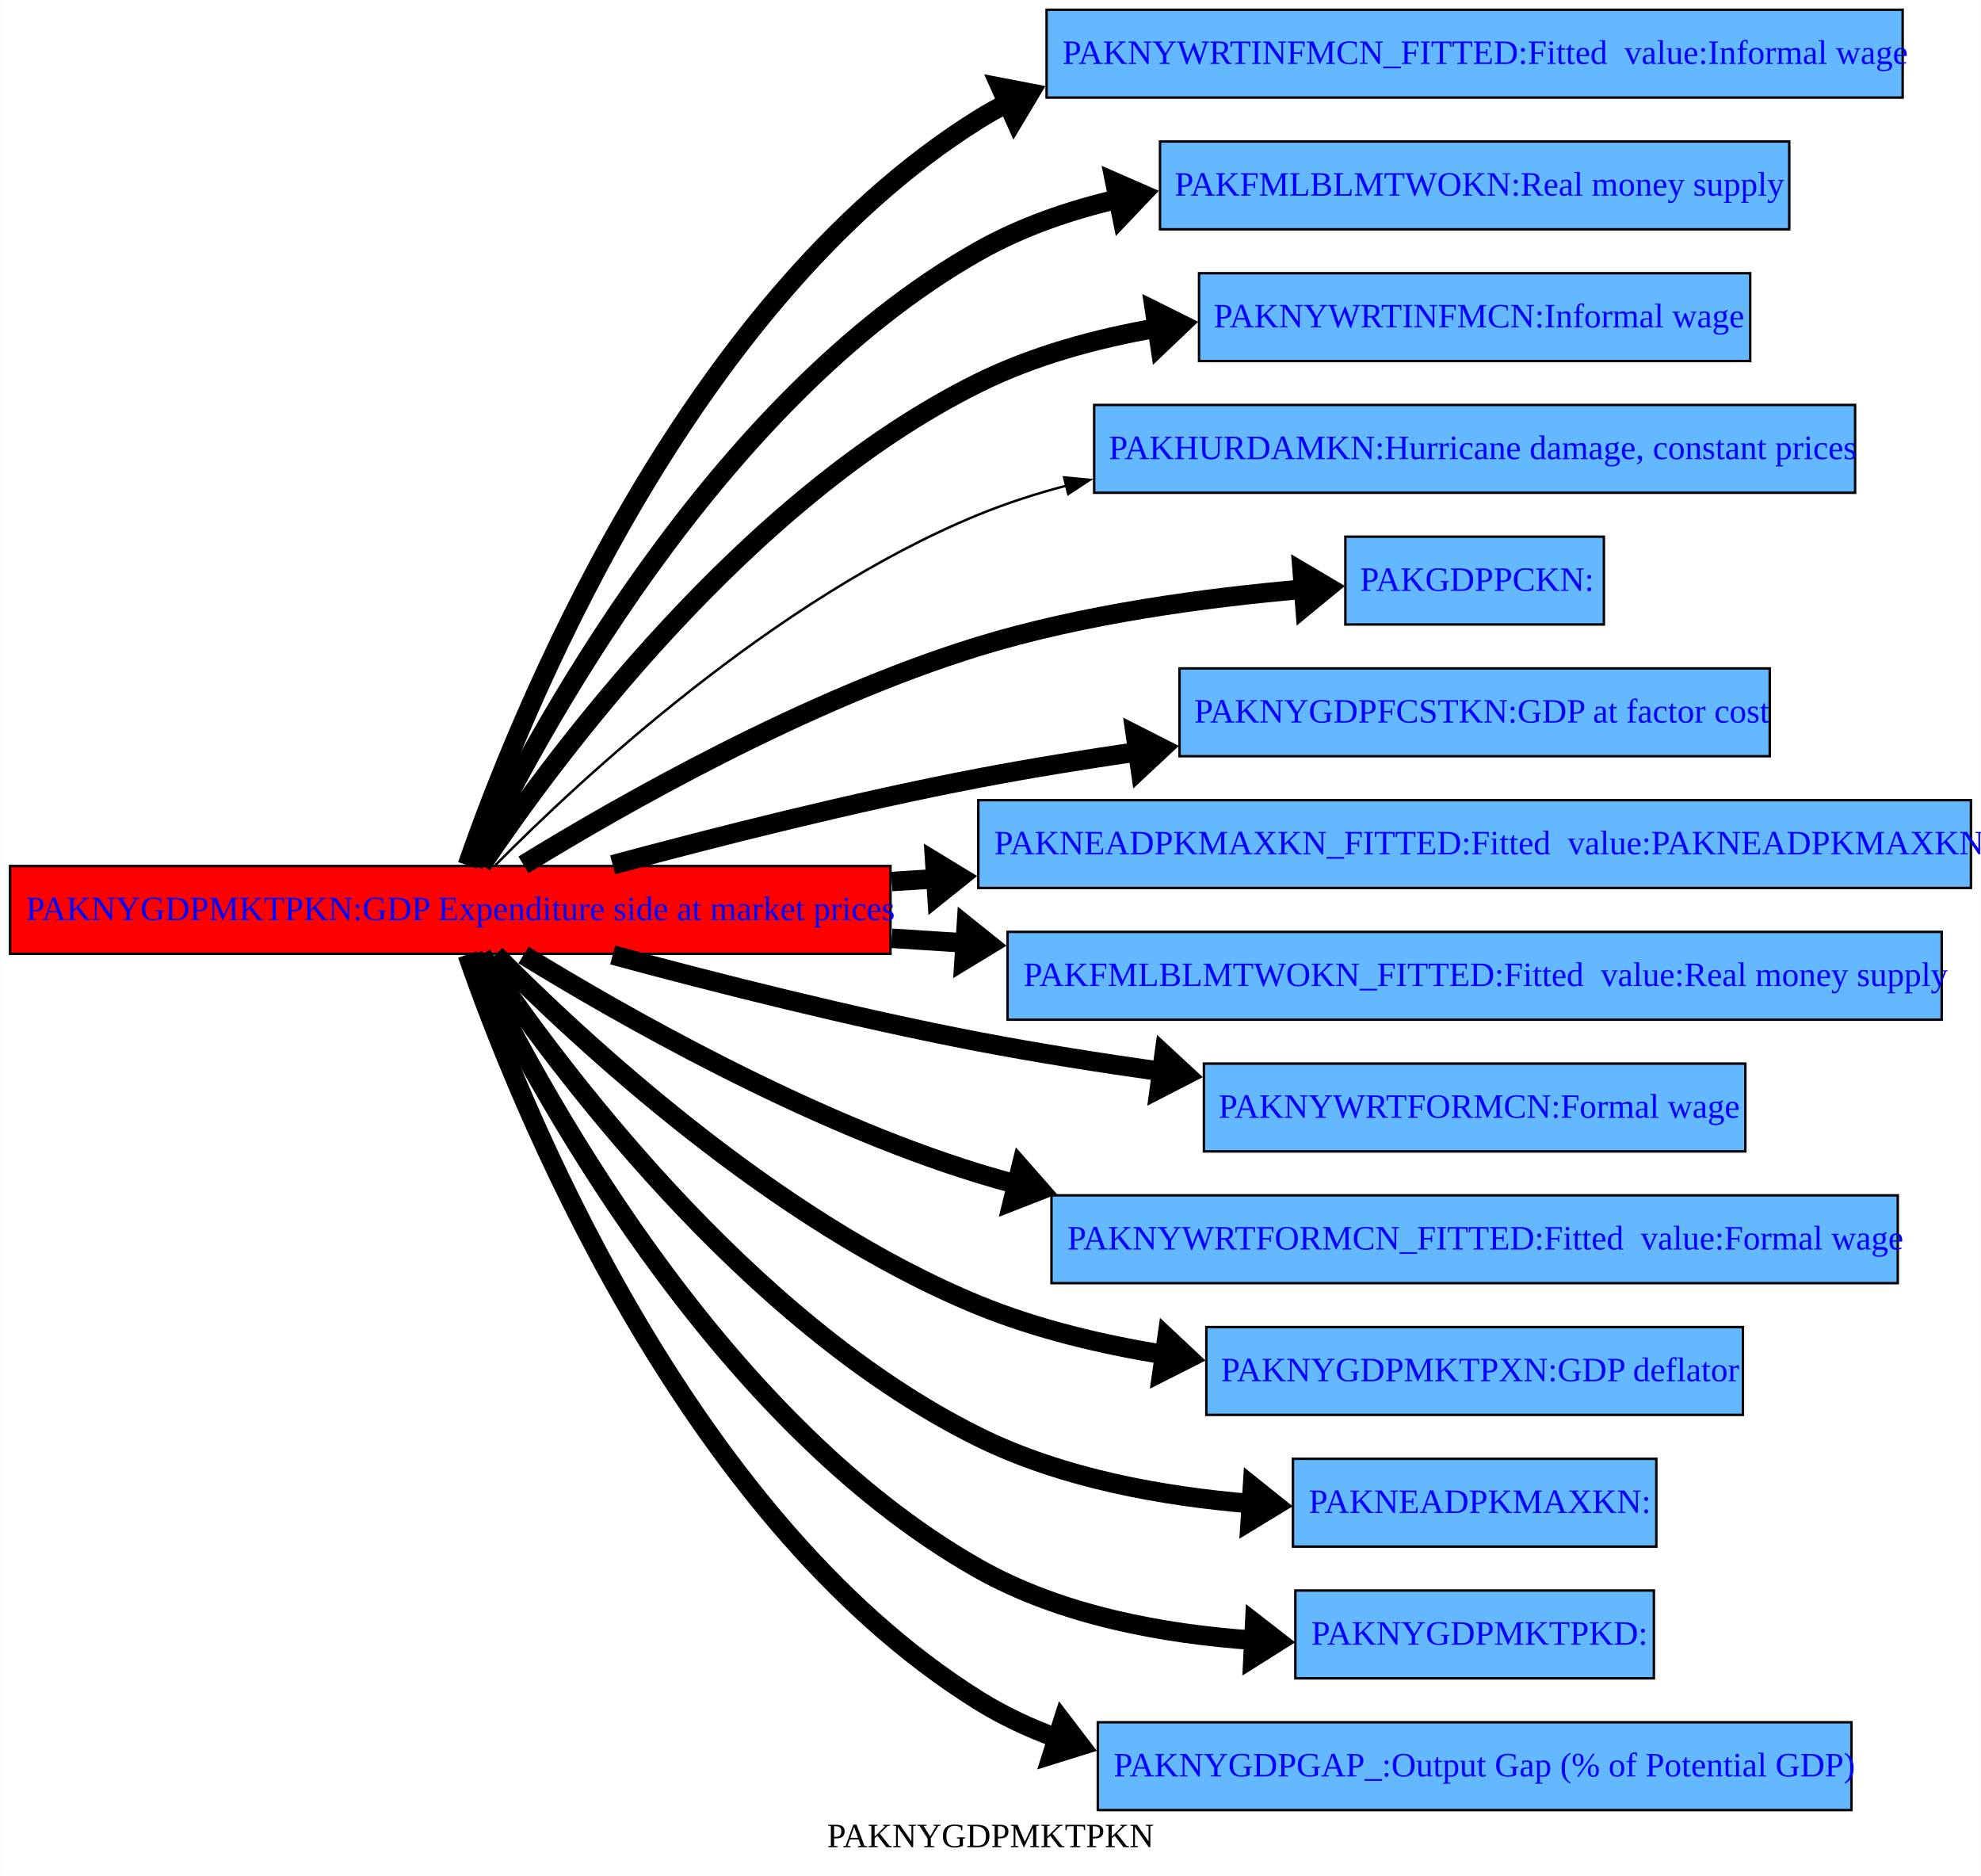
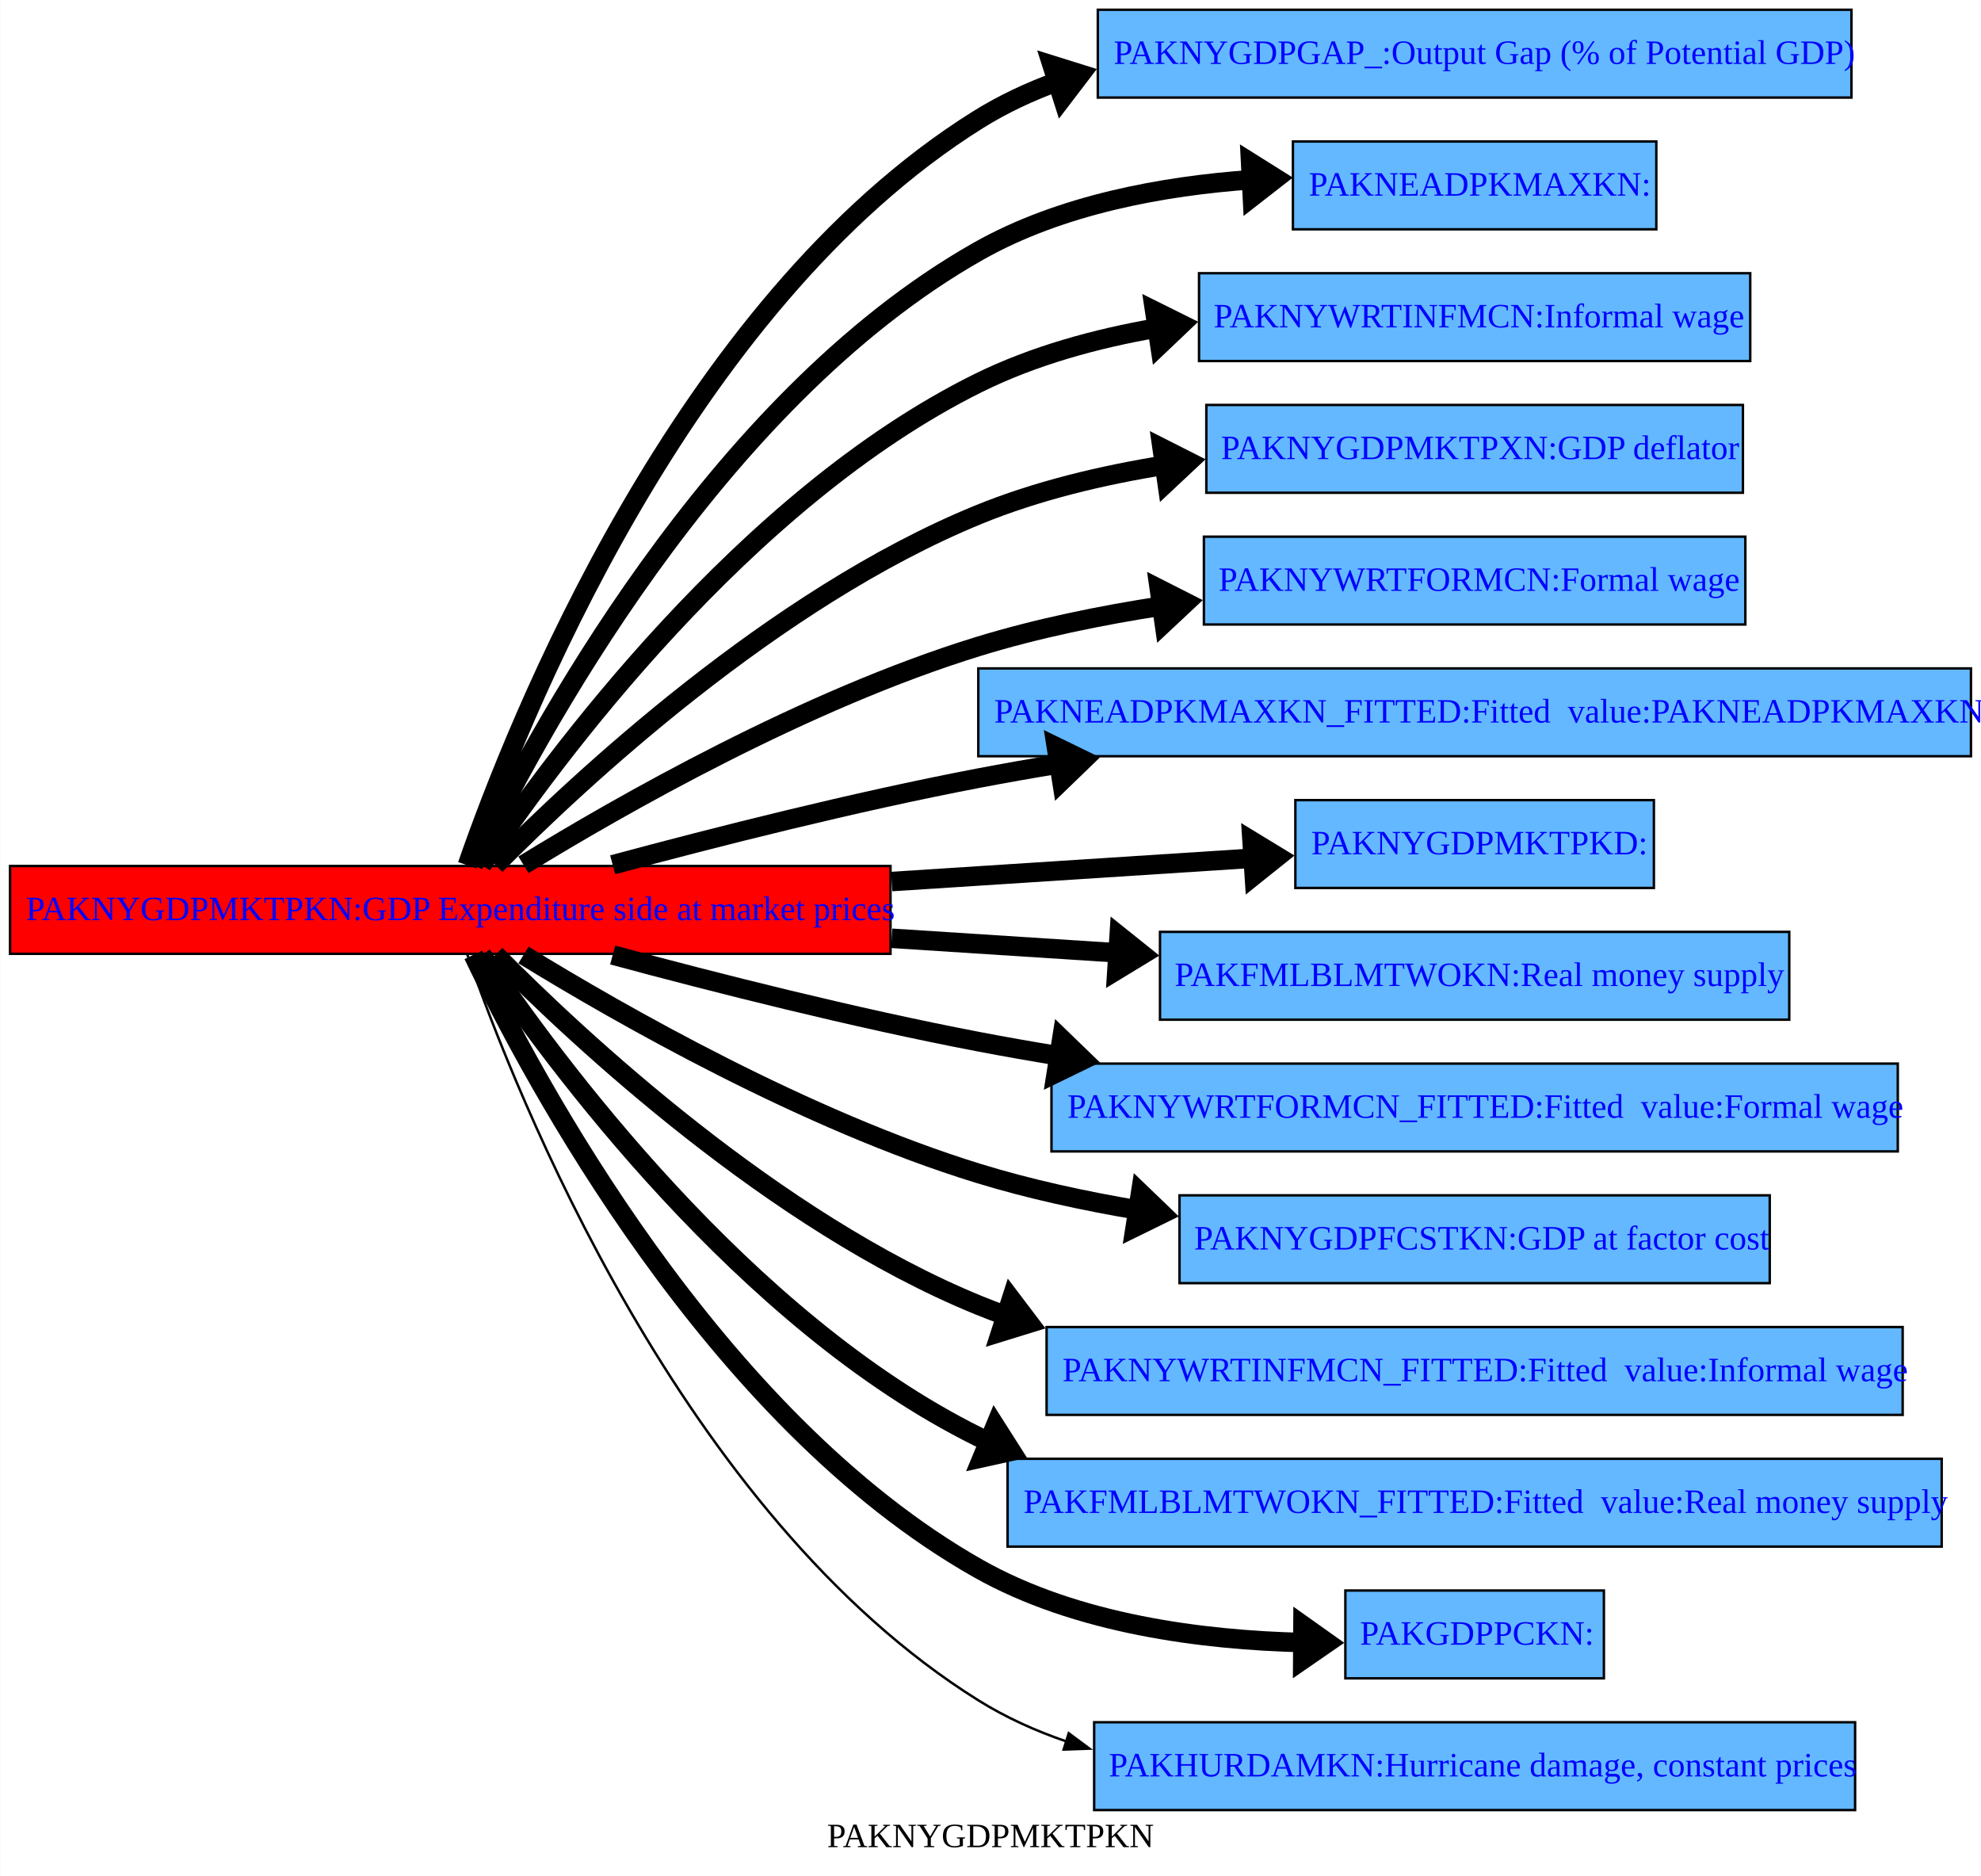
<svg xmlns="http://www.w3.org/2000/svg" xmlns:xlink="http://www.w3.org/1999/xlink" width="432pt" height="409pt" viewBox="0.00 0.00 432.00 409.12">
  <g id="graph0" class="graph" transform="scale(0.53202 0.53202) rotate(0) translate(4 765)">
    <polygon fill="white" stroke="none" points="-4,4 -4,-765 808,-765 808,4 -4,4" />
    <text text-anchor="middle" x="402" y="-7.8" font-family="Times New Roman,serif" font-size="14.00">PAKNYGDPMKTPKN</text>
    <g id="node1" class="node">
      <g id="a_node1">
-         <a xlink:title="Fitted  value:Informal wage FRML &lt;FIT&gt; PAKNYWRTINFMCN_FITTED = PAKNYWRTINFMCN(-1)*EXP( (-0.122614247140616-0.3*(LOG(PAKNYWRTINFMCN(-1))-LOG(PAKNYGDPFCSTXN(-1))-LOG(PAKNYGDPPOTLKN(-1)/PAKLMEMPSTRLCN(-1)))+0.2*((LOG(PAKNYWRTINFMCN(-1)))-(LOG(PAKNYWRTINFMCN(-2))))+(1-0.2)*(0.5*((LOG(PAKNYGDPFCSTXN(-1)))-(LOG(PAKNYGDPFCSTXN(-2))))+0.5*(PAKINFLEXPT/100)+((LOG(PAKNYGDPMKTPKN/PAKLMEMPSTRLCN))-(LOG(PAKNYGDPMKTPKN(-1)/PAKLMEMPSTRLCN(-1)))))-0.2*(PAKLMUNRTOTLCN-PAKLMUNRSTRLCN)/100+0.15347529018182*DURING_2000-0.183372342445734*DURING_2001) ) $">
-           <polygon fill="#63b8ff" stroke="black" points="776,-761 425,-761 425,-725 776,-725 776,-761" />
-           <text text-anchor="start" x="431.5" y="-738.8" font-family="Times New Roman,serif" font-size="14.00" fill="blue">PAKNYWRTINFMCN_FITTED:Fitted  value:Informal wage</text>
+         <a xlink:title="Output Gap (% of Potential GDP) FRML  &lt;&gt; PAKNYGDPGAP_ = ((PAKNYGDPMKTPKN/PAKNYGDPPOTLKN-1)*100) $">
+           <polygon fill="#63b8ff" stroke="black" points="755,-761 446,-761 446,-725 755,-725 755,-761" />
+           <text text-anchor="start" x="452.5" y="-738.8" font-family="Times New Roman,serif" font-size="14.00" fill="blue">PAKNYGDPGAP_:Output Gap (% of Potential GDP)</text>
        </a>
      </g>
    </g>
    <g id="node2" class="node">
      <g id="a_node2">
-         <a xlink:title="Real money supply FRML &lt;Z,EXO&gt; PAKFMLBLMTWOKN = (PAKFMLBLMTWOKN(-1)*EXP(-PAKFMLBLMTWOKN_A+ (-0.2*(LOG(PAKFMLBLMTWOKN(-1))-LOG(PAKNYGDPMKTPKN(-1))+0.1*PAKFMLBLPOLYXN(-1)/100-LOG(PAKVELOCITY(-1)))-0.32628131688075+0.7*((LOG(PAKNYGDPMKTPKN))-(LOG(PAKNYGDPMKTPKN(-1))))-1*((PAKFMLBLPOLYXN/100)-(PAKFMLBLPOLYXN(-1)/100))-((LOG(PAKVELOCITY))-(LOG(PAKVELOCITY(-1))))) )) * (1-PAKFMLBLMTWOKN_D)+ PAKFMLBLMTWOKN_X*PAKFMLBLMTWOKN_D  $">
-           <polygon fill="#63b8ff" stroke="black" points="729.5,-707 471.5,-707 471.5,-671 729.5,-671 729.5,-707" />
-           <text text-anchor="start" x="477.5" y="-684.8" font-family="Times New Roman,serif" font-size="14.00" fill="blue">PAKFMLBLMTWOKN:Real money supply</text>
+         <a xlink:title="PAKNEADPKMAXKN FRML &lt;Z,EXO&gt; PAKNEADPKMAXKN = (0*DUMH+((1+0.01)/(0.01+PAKDEPR))*(PAKAVDAMAGE/100)*PAKNYGDPMKTPKN + PAKNEADPKMAXKN_A)* (1-PAKNEADPKMAXKN_D)+ PAKNEADPKMAXKN_X*PAKNEADPKMAXKN_D  $">
+           <polygon fill="#63b8ff" stroke="black" points="675,-707 526,-707 526,-671 675,-671 675,-707" />
+           <text text-anchor="start" x="532.5" y="-684.8" font-family="Times New Roman,serif" font-size="14.00" fill="blue">PAKNEADPKMAXKN:</text>
        </a>
      </g>
    </g>
    <g id="node3" class="node">
      <g id="a_node3">
        <a xlink:title="Informal wage FRML &lt;Z,EXO&gt; PAKNYWRTINFMCN = (PAKNYWRTINFMCN(-1)*EXP(-PAKNYWRTINFMCN_A+ (-0.122614247140616-0.3*(LOG(PAKNYWRTINFMCN(-1))-LOG(PAKNYGDPFCSTXN(-1))-LOG(PAKNYGDPPOTLKN(-1)/PAKLMEMPSTRLCN(-1)))+0.2*((LOG(PAKNYWRTINFMCN(-1)))-(LOG(PAKNYWRTINFMCN(-2))))+(1-0.2)*(0.5*((LOG(PAKNYGDPFCSTXN(-1)))-(LOG(PAKNYGDPFCSTXN(-2))))+0.5*(PAKINFLEXPT/100)+((LOG(PAKNYGDPMKTPKN/PAKLMEMPSTRLCN))-(LOG(PAKNYGDPMKTPKN(-1)/PAKLMEMPSTRLCN(-1)))))-0.2*(PAKLMUNRTOTLCN-PAKLMUNRSTRLCN)/100+0.15347529018182*DURING_2000-0.183372342445734*DURING_2001) )) * (1-PAKNYWRTINFMCN_D)+ PAKNYWRTINFMCN_X*PAKNYWRTINFMCN_D  $">
          <polygon fill="#63b8ff" stroke="black" points="713.5,-653 487.5,-653 487.5,-617 713.5,-617 713.5,-653" />
          <text text-anchor="start" x="493.5" y="-630.8" font-family="Times New Roman,serif" font-size="14.00" fill="blue">PAKNYWRTINFMCN:Informal wage</text>
        </a>
      </g>
    </g>
    <g id="node4" class="node">
      <g id="a_node4">
-         <a xlink:title="Hurricane damage, constant prices FRML  &lt;&gt; PAKHURDAMKN = (PAKNEHURAVERKN_/100)*PAKNYGDPMKTPKN(-1)*(1-PAKNEHURPTVTKN) $">
-           <polygon fill="#63b8ff" stroke="black" points="756.5,-599 444.5,-599 444.5,-563 756.5,-563 756.5,-599" />
-           <text text-anchor="start" x="450.5" y="-576.8" font-family="Times New Roman,serif" font-size="14.00" fill="blue">PAKHURDAMKN:Hurricane damage, constant prices</text>
+         <a xlink:title="GDP Expenditure side at market prices FRML  &lt;&gt; PAKNYGDPMKTPKN = PAKNECONPRVTKN+PAKNECONGOVTKN+PAKNEGDIFTOTKN+PAKNEGDISTKBKN+PAKNEEXPGNFSKN-PAKNEIMPGNFSKN+PAKNYGDPDISCKN+PAKADAP*PAKDISPREPKN $">
+           <polygon fill="red" stroke="black" points="361,-410 0,-410 0,-374 361,-374 361,-410" />
+           <text text-anchor="start" x="6.5" y="-387.8" font-family="Times New Roman,serif" font-size="14.00" fill="blue">PAKNYGDPMKTPKN:GDP Expenditure side at market prices</text>
+         </a>
+       </g>
+     </g>
+     <g id="edge4" class="edge">
+       <g id="a_edge4">
+         <a xlink:href="bogus" xlink:title=" PAKNYGDPMKTPKN -&gt; PAKNYGDPGAP_ Min. att. -78566%  max: 128265%">
+           <path fill="none" stroke="black" stroke-width="8" d="M187.5,-410.3C207.13,-466.91 275.23,-639.96 397,-716 407.19,-722.36 418.22,-727.51 429.7,-731.66" />
+           <polygon fill="black" stroke="black" stroke-width="8" points="427.29,-738.24 438.95,-734.6 431.54,-724.9 427.29,-738.24" />
+         </a>
+       </g>
+     </g>
+     <g id="edge6" class="edge">
+       <g id="a_edge6">
+         <a xlink:href="bogus" xlink:title=" PAKNYGDPMKTPKN -&gt; PAKNEADPKMAXKN Min. att. 100%  max: 100%">
+           <path fill="none" stroke="black" stroke-width="8" d="M189.94,-410.44C214.02,-460.72 288.42,-600.57 397,-662 430.73,-681.08 472.56,-688.79 509.42,-691.37" />
+           <polygon fill="black" stroke="black" stroke-width="8" points="508.66,-698.34 519,-691.85 509.37,-684.35 508.66,-698.34" />
+         </a>
+       </g>
+     </g>
+     <g id="edge7" class="edge">
+       <g id="a_edge7">
+         <a xlink:href="bogus" xlink:title=" PAKNYGDPMKTPKN -&gt; PAKNYWRTINFMCN Min. att. -3148%  max: 101%">
+           <path fill="none" stroke="black" stroke-width="8" d="M193.42,-410.44C222.37,-453.49 301.1,-560.54 397,-608 419.62,-619.19 445.31,-626.25 470.62,-630.61" />
+           <polygon fill="black" stroke="black" stroke-width="8" points="469.33,-637.49 480.26,-632.06 471.42,-623.65 469.33,-637.49" />
        </a>
      </g>
    </g>
    <g id="node5" class="node">
      <g id="a_node5">
-         <a xlink:title="PAKGDPPCKN FRML  &lt;&gt; PAKGDPPCKN = (PAKNYGDPMKTPKN/PAKSPPOPTOTL) $">
-           <polygon fill="#63b8ff" stroke="black" points="653.5,-545 547.5,-545 547.5,-509 653.5,-509 653.5,-545" />
-           <text text-anchor="start" x="553.5" y="-522.8" font-family="Times New Roman,serif" font-size="14.00" fill="blue">PAKGDPPCKN:</text>
+         <a xlink:title="GDP deflator FRML  &lt;&gt; PAKNYGDPMKTPXN = PAKNYGDPMKTPCN/PAKNYGDPMKTPKN $">
+           <polygon fill="#63b8ff" stroke="black" points="710.5,-599 490.5,-599 490.5,-563 710.5,-563 710.5,-599" />
+           <text text-anchor="start" x="496.5" y="-576.8" font-family="Times New Roman,serif" font-size="14.00" fill="blue">PAKNYGDPMKTPXN:GDP deflator</text>
+         </a>
+       </g>
+     </g>
+     <g id="edge5" class="edge">
+       <g id="a_edge5">
+         <a xlink:href="bogus" xlink:title=" PAKNYGDPMKTPKN -&gt; PAKNYGDPMKTPXN Min. att. -81%  max: 46%">
+           <path fill="none" stroke="black" stroke-width="8" d="M199.04,-410.39C233.37,-445.08 313.4,-519.77 397,-554 420.94,-563.8 447.68,-570.21 473.68,-574.36" />
+           <polygon fill="black" stroke="black" stroke-width="8" points="472.38,-581.25 483.27,-575.74 474.36,-567.39 472.38,-581.25" />
        </a>
      </g>
    </g>
    <g id="node6" class="node">
      <g id="a_node6">
-         <a xlink:title="GDP at factor cost FRML  &lt;&gt; PAKNYGDPFCSTKN = PAKNYGDPMKTPKN-PAKNYTAXNINDKN $">
-           <polygon fill="#63b8ff" stroke="black" points="721.5,-491 479.5,-491 479.5,-455 721.5,-455 721.5,-491" />
-           <text text-anchor="start" x="485.5" y="-468.8" font-family="Times New Roman,serif" font-size="14.00" fill="blue">PAKNYGDPFCSTKN:GDP at factor cost</text>
+         <a xlink:title="Formal wage FRML &lt;Z,EXO&gt; PAKNYWRTFORMCN = (PAKNYWRTFORMCN(-1)*EXP(-PAKNYWRTFORMCN_A+ (-0.120164450250183-0.3*(LOG(PAKNYWRTFORMCN(-1))-LOG(PAKNYGDPFCSTXN(-1))-LOG(PAKNYGDPPOTLKN(-1)/PAKLMEMPSTRLCN(-1)))+0.2*((LOG(PAKNYWRTFORMCN(-1)))-(LOG(PAKNYWRTFORMCN(-2))))+(1-0.2)*(0.5*((LOG(PAKNYGDPFCSTXN(-1)))-(LOG(PAKNYGDPFCSTXN(-2))))+0.5*(PAKINFLEXPT/100)+((LOG(PAKNYGDPMKTPKN/PAKLMEMPSTRLCN))-(LOG(PAKNYGDPMKTPKN(-1)/PAKLMEMPSTRLCN(-1)))))-0.2*(PAKLMUNRTOTLCN-PAKLMUNRSTRLCN)/100+0.15233813938029*DURING_2000-0.183411483907703*DURING_2001) )) * (1-PAKNYWRTFORMCN_D)+ PAKNYWRTFORMCN_X*PAKNYWRTFORMCN_D  $">
+           <polygon fill="#63b8ff" stroke="black" points="711.5,-545 489.5,-545 489.5,-509 711.5,-509 711.5,-545" />
+           <text text-anchor="start" x="495.5" y="-522.8" font-family="Times New Roman,serif" font-size="14.00" fill="blue">PAKNYWRTFORMCN:Formal wage</text>
+         </a>
+       </g>
+     </g>
+     <g id="edge9" class="edge">
+       <g id="a_edge9">
+         <a xlink:href="bogus" xlink:title=" PAKNYGDPMKTPKN -&gt; PAKNYWRTFORMCN Min. att. -3148%  max: 101%">
+           <path fill="none" stroke="black" stroke-width="8" d="M210.52,-410.49C250.72,-435.17 326.4,-478.27 397,-500 420.98,-507.38 447.18,-512.74 472.53,-516.64" />
+           <polygon fill="black" stroke="black" stroke-width="8" points="471.24,-523.53 482.13,-518.01 473.22,-509.67 471.24,-523.53" />
        </a>
      </g>
    </g>
    <g id="node7" class="node">
      <g id="a_node7">
        <a xlink:title="Fitted  value:PAKNEADPKMAXKN FRML &lt;FIT&gt; PAKNEADPKMAXKN_FITTED = 0*DUMH+((1+0.01)/(0.01+PAKDEPR))*(PAKAVDAMAGE/100)*PAKNYGDPMKTPKN $">
-           <polygon fill="#63b8ff" stroke="black" points="804,-437 397,-437 397,-401 804,-401 804,-437" />
-           <text text-anchor="start" x="403.5" y="-414.8" font-family="Times New Roman,serif" font-size="14.00" fill="blue">PAKNEADPKMAXKN_FITTED:Fitted  value:PAKNEADPKMAXKN</text>
+           <polygon fill="#63b8ff" stroke="black" points="804,-491 397,-491 397,-455 804,-455 804,-491" />
+           <text text-anchor="start" x="403.5" y="-468.8" font-family="Times New Roman,serif" font-size="14.00" fill="blue">PAKNEADPKMAXKN_FITTED:Fitted  value:PAKNEADPKMAXKN</text>
+         </a>
+       </g>
+     </g>
+     <g id="edge10" class="edge">
+       <g id="a_edge10">
+         <a xlink:href="bogus" xlink:title=" PAKNYGDPMKTPKN -&gt; PAKNEADPKMAXKN_FITTED Min. att. 100%  max: 100%">
+           <path fill="none" stroke="black" stroke-width="8" d="M247.09,-410.49C289.57,-421.95 346.24,-436.29 397,-446 407.82,-448.07 419.01,-450.04 430.3,-451.89" />
+           <polygon fill="black" stroke="black" stroke-width="8" points="429.02,-458.78 440,-453.44 431.22,-444.95 429.02,-458.78" />
        </a>
      </g>
    </g>
    <g id="node8" class="node">
      <g id="a_node8">
-         <a xlink:title="Fitted  value:Real money supply FRML &lt;FIT&gt; PAKFMLBLMTWOKN_FITTED = PAKFMLBLMTWOKN(-1)*EXP( (-0.2*(LOG(PAKFMLBLMTWOKN(-1))-LOG(PAKNYGDPMKTPKN(-1))+0.1*PAKFMLBLPOLYXN(-1)/100-LOG(PAKVELOCITY(-1)))-0.32628131688075+0.7*((LOG(PAKNYGDPMKTPKN))-(LOG(PAKNYGDPMKTPKN(-1))))-1*((PAKFMLBLPOLYXN/100)-(PAKFMLBLPOLYXN(-1)/100))-((LOG(PAKVELOCITY))-(LOG(PAKVELOCITY(-1))))) ) $">
-           <polygon fill="#63b8ff" stroke="black" points="792,-383 409,-383 409,-347 792,-347 792,-383" />
-           <text text-anchor="start" x="415.5" y="-360.8" font-family="Times New Roman,serif" font-size="14.00" fill="blue">PAKFMLBLMTWOKN_FITTED:Fitted  value:Real money supply</text>
+         <a xlink:title="PAKNYGDPMKTPKD FRML  &lt;&gt; PAKNYGDPMKTPKD = (PAKNYGDPMKTPKN*((PAKNYGDPMKTPCN_VALUE_2010)/((PAKNYGDPMKTPKN_VALUE_2010))))/(PAKPANUSATLS_VALUE_2010) $">
+           <polygon fill="#63b8ff" stroke="black" points="674,-437 527,-437 527,-401 674,-401 674,-437" />
+           <text text-anchor="start" x="533.5" y="-414.8" font-family="Times New Roman,serif" font-size="14.00" fill="blue">PAKNYGDPMKTPKD:</text>
+         </a>
+       </g>
+     </g>
+     <g id="edge12" class="edge">
+       <g id="a_edge12">
+         <a xlink:href="bogus" xlink:title=" PAKNYGDPMKTPKN -&gt; PAKNYGDPMKTPKD Min. att. 100%  max: 100%">
+           <path fill="none" stroke="black" stroke-width="8" d="M361.5,-403.63C412.84,-406.94 466.56,-410.41 509.94,-413.22" />
+           <polygon fill="black" stroke="black" stroke-width="8" points="509.25,-420.19 519.68,-413.84 510.15,-406.21 509.25,-420.19" />
        </a>
      </g>
    </g>
    <g id="node9" class="node">
      <g id="a_node9">
-         <a xlink:title="Formal wage FRML &lt;Z,EXO&gt; PAKNYWRTFORMCN = (PAKNYWRTFORMCN(-1)*EXP(-PAKNYWRTFORMCN_A+ (-0.120164450250183-0.3*(LOG(PAKNYWRTFORMCN(-1))-LOG(PAKNYGDPFCSTXN(-1))-LOG(PAKNYGDPPOTLKN(-1)/PAKLMEMPSTRLCN(-1)))+0.2*((LOG(PAKNYWRTFORMCN(-1)))-(LOG(PAKNYWRTFORMCN(-2))))+(1-0.2)*(0.5*((LOG(PAKNYGDPFCSTXN(-1)))-(LOG(PAKNYGDPFCSTXN(-2))))+0.5*(PAKINFLEXPT/100)+((LOG(PAKNYGDPMKTPKN/PAKLMEMPSTRLCN))-(LOG(PAKNYGDPMKTPKN(-1)/PAKLMEMPSTRLCN(-1)))))-0.2*(PAKLMUNRTOTLCN-PAKLMUNRSTRLCN)/100+0.15233813938029*DURING_2000-0.183411483907703*DURING_2001) )) * (1-PAKNYWRTFORMCN_D)+ PAKNYWRTFORMCN_X*PAKNYWRTFORMCN_D  $">
-           <polygon fill="#63b8ff" stroke="black" points="711.5,-329 489.5,-329 489.5,-293 711.5,-293 711.5,-329" />
-           <text text-anchor="start" x="495.5" y="-306.8" font-family="Times New Roman,serif" font-size="14.00" fill="blue">PAKNYWRTFORMCN:Formal wage</text>
+         <a xlink:title="Real money supply FRML &lt;Z,EXO&gt; PAKFMLBLMTWOKN = (PAKFMLBLMTWOKN(-1)*EXP(-PAKFMLBLMTWOKN_A+ (-0.2*(LOG(PAKFMLBLMTWOKN(-1))-LOG(PAKNYGDPMKTPKN(-1))+0.1*PAKFMLBLPOLYXN(-1)/100-LOG(PAKVELOCITY(-1)))-0.32628131688075+0.7*((LOG(PAKNYGDPMKTPKN))-(LOG(PAKNYGDPMKTPKN(-1))))-1*((PAKFMLBLPOLYXN/100)-(PAKFMLBLPOLYXN(-1)/100))-((LOG(PAKVELOCITY))-(LOG(PAKVELOCITY(-1))))) )) * (1-PAKFMLBLMTWOKN_D)+ PAKFMLBLMTWOKN_X*PAKFMLBLMTWOKN_D  $">
+           <polygon fill="#63b8ff" stroke="black" points="729.5,-383 471.5,-383 471.5,-347 729.5,-347 729.5,-383" />
+           <text text-anchor="start" x="477.5" y="-360.8" font-family="Times New Roman,serif" font-size="14.00" fill="blue">PAKFMLBLMTWOKN:Real money supply</text>
+         </a>
+       </g>
+     </g>
+     <g id="edge3" class="edge">
+       <g id="a_edge3">
+         <a xlink:href="bogus" xlink:title=" PAKNYGDPMKTPKN -&gt; PAKFMLBLMTWOKN Min. att. -360%  max: 149%">
+           <path fill="none" stroke="black" stroke-width="8" d="M361.5,-380.37C392.51,-378.37 424.39,-376.31 454.34,-374.38" />
+           <polygon fill="black" stroke="black" stroke-width="8" points="454.75,-381.36 464.28,-373.73 453.85,-367.39 454.75,-381.36" />
        </a>
      </g>
    </g>
    <g id="node10" class="node">
      <g id="a_node10">
        <a xlink:title="Fitted  value:Formal wage FRML &lt;FIT&gt; PAKNYWRTFORMCN_FITTED = PAKNYWRTFORMCN(-1)*EXP( (-0.120164450250183-0.3*(LOG(PAKNYWRTFORMCN(-1))-LOG(PAKNYGDPFCSTXN(-1))-LOG(PAKNYGDPPOTLKN(-1)/PAKLMEMPSTRLCN(-1)))+0.2*((LOG(PAKNYWRTFORMCN(-1)))-(LOG(PAKNYWRTFORMCN(-2))))+(1-0.2)*(0.5*((LOG(PAKNYGDPFCSTXN(-1)))-(LOG(PAKNYGDPFCSTXN(-2))))+0.5*(PAKINFLEXPT/100)+((LOG(PAKNYGDPMKTPKN/PAKLMEMPSTRLCN))-(LOG(PAKNYGDPMKTPKN(-1)/PAKLMEMPSTRLCN(-1)))))-0.2*(PAKLMUNRTOTLCN-PAKLMUNRSTRLCN)/100+0.15233813938029*DURING_2000-0.183411483907703*DURING_2001) ) $">
-           <polygon fill="#63b8ff" stroke="black" points="774,-275 427,-275 427,-239 774,-239 774,-275" />
-           <text text-anchor="start" x="433.5" y="-252.8" font-family="Times New Roman,serif" font-size="14.00" fill="blue">PAKNYWRTFORMCN_FITTED:Fitted  value:Formal wage</text>
+           <polygon fill="#63b8ff" stroke="black" points="774,-329 427,-329 427,-293 774,-293 774,-329" />
+           <text text-anchor="start" x="433.5" y="-306.8" font-family="Times New Roman,serif" font-size="14.00" fill="blue">PAKNYWRTFORMCN_FITTED:Fitted  value:Formal wage</text>
+         </a>
+       </g>
+     </g>
+     <g id="edge13" class="edge">
+       <g id="a_edge13">
+         <a xlink:href="bogus" xlink:title=" PAKNYGDPMKTPKN -&gt; PAKNYWRTFORMCN_FITTED Min. att. -3148%  max: 101%">
+           <path fill="none" stroke="black" stroke-width="8" d="M247.09,-373.51C289.57,-362.05 346.24,-347.71 397,-338 407.82,-335.93 419.01,-333.96 430.3,-332.11" />
+           <polygon fill="black" stroke="black" stroke-width="8" points="431.22,-339.05 440,-330.56 429.02,-325.22 431.22,-339.05" />
        </a>
      </g>
    </g>
    <g id="node11" class="node">
      <g id="a_node11">
-         <a xlink:title="GDP deflator FRML  &lt;&gt; PAKNYGDPMKTPXN = PAKNYGDPMKTPCN/PAKNYGDPMKTPKN $">
-           <polygon fill="#63b8ff" stroke="black" points="710.5,-221 490.5,-221 490.5,-185 710.5,-185 710.5,-221" />
-           <text text-anchor="start" x="496.5" y="-198.8" font-family="Times New Roman,serif" font-size="14.00" fill="blue">PAKNYGDPMKTPXN:GDP deflator</text>
+         <a xlink:title="GDP at factor cost FRML  &lt;&gt; PAKNYGDPFCSTKN = PAKNYGDPMKTPKN-PAKNYTAXNINDKN $">
+           <polygon fill="#63b8ff" stroke="black" points="721.5,-275 479.5,-275 479.5,-239 721.5,-239 721.5,-275" />
+           <text text-anchor="start" x="485.5" y="-252.8" font-family="Times New Roman,serif" font-size="14.00" fill="blue">PAKNYGDPFCSTKN:GDP at factor cost</text>
+         </a>
+       </g>
+     </g>
+     <g id="edge8" class="edge">
+       <g id="a_edge8">
+         <a xlink:href="bogus" xlink:title=" PAKNYGDPMKTPKN -&gt; PAKNYGDPFCSTKN Min. att. 100%  max: 100%">
+           <path fill="none" stroke="black" stroke-width="8" d="M210.52,-373.51C250.72,-348.83 326.4,-305.73 397,-284 417.9,-277.57 440.48,-272.67 462.72,-268.93" />
+           <polygon fill="black" stroke="black" stroke-width="8" points="463.53,-275.89 472.33,-267.43 461.37,-262.06 463.53,-275.89" />
        </a>
      </g>
    </g>
    <g id="node12" class="node">
      <g id="a_node12">
-         <a xlink:title="PAKNEADPKMAXKN FRML &lt;Z,EXO&gt; PAKNEADPKMAXKN = (0*DUMH+((1+0.01)/(0.01+PAKDEPR))*(PAKAVDAMAGE/100)*PAKNYGDPMKTPKN + PAKNEADPKMAXKN_A)* (1-PAKNEADPKMAXKN_D)+ PAKNEADPKMAXKN_X*PAKNEADPKMAXKN_D  $">
-           <polygon fill="#63b8ff" stroke="black" points="675,-167 526,-167 526,-131 675,-131 675,-167" />
-           <text text-anchor="start" x="532.5" y="-144.8" font-family="Times New Roman,serif" font-size="14.00" fill="blue">PAKNEADPKMAXKN:</text>
+         <a xlink:title="Fitted  value:Informal wage FRML &lt;FIT&gt; PAKNYWRTINFMCN_FITTED = PAKNYWRTINFMCN(-1)*EXP( (-0.122614247140616-0.3*(LOG(PAKNYWRTINFMCN(-1))-LOG(PAKNYGDPFCSTXN(-1))-LOG(PAKNYGDPPOTLKN(-1)/PAKLMEMPSTRLCN(-1)))+0.2*((LOG(PAKNYWRTINFMCN(-1)))-(LOG(PAKNYWRTINFMCN(-2))))+(1-0.2)*(0.5*((LOG(PAKNYGDPFCSTXN(-1)))-(LOG(PAKNYGDPFCSTXN(-2))))+0.5*(PAKINFLEXPT/100)+((LOG(PAKNYGDPMKTPKN/PAKLMEMPSTRLCN))-(LOG(PAKNYGDPMKTPKN(-1)/PAKLMEMPSTRLCN(-1)))))-0.2*(PAKLMUNRTOTLCN-PAKLMUNRSTRLCN)/100+0.15347529018182*DURING_2000-0.183372342445734*DURING_2001) ) $">
+           <polygon fill="#63b8ff" stroke="black" points="776,-221 425,-221 425,-185 776,-185 776,-221" />
+           <text text-anchor="start" x="431.5" y="-198.8" font-family="Times New Roman,serif" font-size="14.00" fill="blue">PAKNYWRTINFMCN_FITTED:Fitted  value:Informal wage</text>
+         </a>
+       </g>
+     </g>
+     <g id="edge14" class="edge">
+       <g id="a_edge14">
+         <a xlink:href="bogus" xlink:title=" PAKNYGDPMKTPKN -&gt; PAKNYWRTINFMCN_FITTED Min. att. -3148%  max: 101%">
+           <path fill="none" stroke="black" stroke-width="8" d="M199.04,-373.61C233.37,-338.92 313.4,-264.23 397,-230 400.74,-228.47 404.55,-227.02 408.41,-225.65" />
+           <polygon fill="black" stroke="black" stroke-width="8" points="410.54,-232.32 417.92,-222.59 406.25,-218.99 410.54,-232.32" />
        </a>
      </g>
    </g>
    <g id="node13" class="node">
      <g id="a_node13">
-         <a xlink:title="GDP Expenditure side at market prices FRML  &lt;&gt; PAKNYGDPMKTPKN = PAKNECONPRVTKN+PAKNECONGOVTKN+PAKNEGDIFTOTKN+PAKNEGDISTKBKN+PAKNEEXPGNFSKN-PAKNEIMPGNFSKN+PAKNYGDPDISCKN+PAKADAP*PAKDISPREPKN $">
-           <polygon fill="red" stroke="black" points="361,-410 0,-410 0,-374 361,-374 361,-410" />
-           <text text-anchor="start" x="6.5" y="-387.8" font-family="Times New Roman,serif" font-size="14.00" fill="blue">PAKNYGDPMKTPKN:GDP Expenditure side at market prices</text>
-         </a>
-       </g>
-     </g>
-     <g id="edge13" class="edge">
-       <g id="a_edge13">
-         <a xlink:href="bogus" xlink:title=" PAKNYGDPMKTPKN -&gt; PAKNYWRTINFMCN_FITTED Min. att. -3148%  max: 101%">
-           <path fill="none" stroke="black" stroke-width="8" d="M187.5,-410.3C207.13,-466.91 275.23,-639.96 397,-716 400.92,-718.45 404.96,-720.72 409.11,-722.82" />
-           <polygon fill="black" stroke="black" stroke-width="8" points="406.18,-729.17 418.17,-726.87 411.9,-716.39 406.18,-729.17" />
-         </a>
-       </g>
-     </g>
-     <g id="edge6" class="edge">
-       <g id="a_edge6">
-         <a xlink:href="bogus" xlink:title=" PAKNYGDPMKTPKN -&gt; PAKFMLBLMTWOKN Min. att. -360%  max: 149%">
-           <path fill="none" stroke="black" stroke-width="8" d="M189.94,-410.44C214.02,-460.72 288.42,-600.57 397,-662 414.57,-671.94 434.34,-678.8 454.46,-683.45" />
-           <polygon fill="black" stroke="black" stroke-width="8" points="453,-690.29 464.18,-685.41 455.77,-676.57 453,-690.29" />
-         </a>
-       </g>
-     </g>
-     <g id="edge12" class="edge">
-       <g id="a_edge12">
-         <a xlink:href="bogus" xlink:title=" PAKNYGDPMKTPKN -&gt; PAKNYWRTINFMCN Min. att. -3148%  max: 101%">
-           <path fill="none" stroke="black" stroke-width="8" d="M193.42,-410.44C222.37,-453.49 301.1,-560.54 397,-608 419.62,-619.19 445.31,-626.25 470.62,-630.61" />
-           <polygon fill="black" stroke="black" stroke-width="8" points="469.33,-637.49 480.26,-632.06 471.42,-623.65 469.33,-637.49" />
+         <a xlink:title="Fitted  value:Real money supply FRML &lt;FIT&gt; PAKFMLBLMTWOKN_FITTED = PAKFMLBLMTWOKN(-1)*EXP( (-0.2*(LOG(PAKFMLBLMTWOKN(-1))-LOG(PAKNYGDPMKTPKN(-1))+0.1*PAKFMLBLPOLYXN(-1)/100-LOG(PAKVELOCITY(-1)))-0.32628131688075+0.7*((LOG(PAKNYGDPMKTPKN))-(LOG(PAKNYGDPMKTPKN(-1))))-1*((PAKFMLBLPOLYXN/100)-(PAKFMLBLPOLYXN(-1)/100))-((LOG(PAKVELOCITY))-(LOG(PAKVELOCITY(-1))))) ) $">
+           <polygon fill="#63b8ff" stroke="black" points="792,-167 409,-167 409,-131 792,-131 792,-167" />
+           <text text-anchor="start" x="415.5" y="-144.8" font-family="Times New Roman,serif" font-size="14.00" fill="blue">PAKFMLBLMTWOKN_FITTED:Fitted  value:Real money supply</text>
        </a>
      </g>
    </g>
    <g id="edge11" class="edge">
      <g id="a_edge11">
-         <a xlink:href="bogus" xlink:title=" PAKNYGDPMKTPKN -&gt; PAKHURDAMKN Min. att. 0%  max: 0%">
-           <path fill="none" stroke="black" d="M199.04,-410.39C233.37,-445.08 313.4,-519.77 397,-554 408.55,-558.73 420.75,-562.67 433.21,-565.94" />
-           <polygon fill="black" stroke="black" points="432.19,-569.3 442.74,-568.3 433.87,-562.5 432.19,-569.3" />
-         </a>
-       </g>
-     </g>
-     <g id="edge4" class="edge">
-       <g id="a_edge4">
-         <a xlink:href="bogus" xlink:title=" PAKNYGDPMKTPKN -&gt; PAKGDPPCKN Min. att. 100%  max: 100%">
-           <path fill="none" stroke="black" stroke-width="8" d="M210.52,-410.49C250.72,-435.17 326.4,-478.27 397,-500 440.26,-513.31 490.71,-520.06 530.43,-523.48" />
-           <polygon fill="black" stroke="black" stroke-width="8" points="529.84,-530.46 540.35,-524.25 530.92,-516.5 529.84,-530.46" />
-         </a>
-       </g>
-     </g>
-     <g id="edge7" class="edge">
-       <g id="a_edge7">
-         <a xlink:href="bogus" xlink:title=" PAKNYGDPMKTPKN -&gt; PAKNYGDPFCSTKN Min. att. 100%  max: 100%">
-           <path fill="none" stroke="black" stroke-width="8" d="M247.09,-410.49C289.57,-421.95 346.24,-436.29 397,-446 418.1,-450.04 440.55,-453.67 462.53,-456.88" />
-           <polygon fill="black" stroke="black" stroke-width="8" points="461.42,-463.79 472.31,-458.26 463.39,-449.93 461.42,-463.79" />
-         </a>
-       </g>
-     </g>
-     <g id="edge10" class="edge">
-       <g id="a_edge10">
-         <a xlink:href="bogus" xlink:title=" PAKNYGDPMKTPKN -&gt; PAKNEADPKMAXKN_FITTED Min. att. 100%  max: 100%">
-           <path fill="none" stroke="black" stroke-width="8" d="M361.5,-403.63C367.58,-404.02 373.69,-404.41 379.81,-404.81" />
-           <polygon fill="black" stroke="black" stroke-width="8" points="379.15,-411.78 389.58,-405.44 380.05,-397.81 379.15,-411.78" />
-         </a>
-       </g>
-     </g>
-     <g id="edge3" class="edge">
-       <g id="a_edge3">
        <a xlink:href="bogus" xlink:title=" PAKNYGDPMKTPKN -&gt; PAKFMLBLMTWOKN_FITTED Min. att. -360%  max: 149%">
-           <path fill="none" stroke="black" stroke-width="8" d="M361.5,-380.37C371.49,-379.73 381.56,-379.08 391.64,-378.43" />
-           <polygon fill="black" stroke="black" stroke-width="8" points="392.08,-385.41 401.61,-377.78 391.18,-371.44 392.08,-385.41" />
-         </a>
-       </g>
-     </g>
-     <g id="edge14" class="edge">
-       <g id="a_edge14">
-         <a xlink:href="bogus" xlink:title=" PAKNYGDPMKTPKN -&gt; PAKNYWRTFORMCN Min. att. -3148%  max: 101%">
-           <path fill="none" stroke="black" stroke-width="8" d="M247.09,-373.51C289.57,-362.05 346.24,-347.71 397,-338 421.25,-333.36 447.27,-329.25 472.33,-325.72" />
-           <polygon fill="black" stroke="black" stroke-width="8" points="473.18,-332.67 482.14,-324.38 471.28,-318.8 473.18,-332.67" />
-         </a>
-       </g>
-     </g>
-     <g id="edge8" class="edge">
-       <g id="a_edge8">
-         <a xlink:href="bogus" xlink:title=" PAKNYGDPMKTPKN -&gt; PAKNYWRTFORMCN_FITTED Min. att. -3148%  max: 101%">
-           <path fill="none" stroke="black" stroke-width="8" d="M210.52,-373.51C250.72,-348.83 326.4,-305.73 397,-284 402.21,-282.4 407.53,-280.89 412.92,-279.47" />
-           <polygon fill="black" stroke="black" stroke-width="8" points="414.44,-286.3 422.5,-277.13 411.12,-272.7 414.44,-286.3" />
-         </a>
-       </g>
-     </g>
-     <g id="edge9" class="edge">
-       <g id="a_edge9">
-         <a xlink:href="bogus" xlink:title=" PAKNYGDPMKTPKN -&gt; PAKNYGDPMKTPXN Min. att. -81%  max: 46%">
-           <path fill="none" stroke="black" stroke-width="8" d="M199.04,-373.61C233.37,-338.92 313.4,-264.23 397,-230 420.94,-220.2 447.68,-213.79 473.68,-209.64" />
-           <polygon fill="black" stroke="black" stroke-width="8" points="474.36,-216.61 483.27,-208.26 472.38,-202.75 474.36,-216.61" />
-         </a>
-       </g>
-     </g>
-     <g id="edge5" class="edge">
-       <g id="a_edge5">
-         <a xlink:href="bogus" xlink:title=" PAKNYGDPMKTPKN -&gt; PAKNEADPKMAXKN Min. att. 100%  max: 100%">
-           <path fill="none" stroke="black" stroke-width="8" d="M193.42,-373.56C222.37,-330.51 301.1,-223.46 397,-176 431.3,-159.02 472.67,-151.56 509.04,-148.61" />
-           <polygon fill="black" stroke="black" stroke-width="8" points="509.41,-155.6 518.94,-147.97 508.52,-141.63 509.41,-155.6" />
+           <path fill="none" stroke="black" stroke-width="8" d="M193.42,-373.56C222.37,-330.51 301.1,-223.46 397,-176 398.51,-175.25 400.03,-174.53 401.57,-173.81" />
+           <polygon fill="black" stroke="black" stroke-width="8" points="403.98,-180.39 410.54,-170.09 398.62,-167.46 403.98,-180.39" />
        </a>
      </g>
    </g>
    <g id="node14" class="node">
      <g id="a_node14">
-         <a xlink:title="PAKNYGDPMKTPKD FRML  &lt;&gt; PAKNYGDPMKTPKD = (PAKNYGDPMKTPKN*((PAKNYGDPMKTPCN_VALUE_2010)/((PAKNYGDPMKTPKN_VALUE_2010))))/(PAKPANUSATLS_VALUE_2010) $">
-           <polygon fill="#63b8ff" stroke="black" points="674,-113 527,-113 527,-77 674,-77 674,-113" />
-           <text text-anchor="start" x="533.5" y="-90.8" font-family="Times New Roman,serif" font-size="14.00" fill="blue">PAKNYGDPMKTPKD:</text>
+         <a xlink:title="PAKGDPPCKN FRML  &lt;&gt; PAKGDPPCKN = (PAKNYGDPMKTPKN/PAKSPPOPTOTL) $">
+           <polygon fill="#63b8ff" stroke="black" points="653.5,-113 547.5,-113 547.5,-77 653.5,-77 653.5,-113" />
+           <text text-anchor="start" x="553.5" y="-90.8" font-family="Times New Roman,serif" font-size="14.00" fill="blue">PAKGDPPCKN:</text>
        </a>
      </g>
    </g>
    <g id="edge2" class="edge">
      <g id="a_edge2">
-         <a xlink:href="bogus" xlink:title=" PAKNYGDPMKTPKN -&gt; PAKNYGDPMKTPKD Min. att. 100%  max: 100%">
-           <path fill="none" stroke="black" stroke-width="8" d="M189.94,-373.56C214.02,-323.28 288.42,-183.43 397,-122 430.92,-102.81 473.03,-95.12 510.05,-92.59" />
-           <polygon fill="black" stroke="black" stroke-width="8" points="510.32,-99.59 519.96,-92.1 509.63,-85.6 510.32,-99.59" />
+         <a xlink:href="bogus" xlink:title=" PAKNYGDPMKTPKN -&gt; PAKGDPPCKN Min. att. 100%  max: 100%">
+           <path fill="none" stroke="black" stroke-width="8" d="M189.94,-373.56C214.02,-323.28 288.42,-183.43 397,-122 437.25,-99.23 489.02,-92.65 530.14,-91.67" />
+           <polygon fill="black" stroke="black" stroke-width="8" points="530.12,-98.68 540.07,-91.61 530.03,-84.68 530.12,-98.68" />
        </a>
      </g>
    </g>
    <g id="node15" class="node">
      <g id="a_node15">
-         <a xlink:title="Output Gap (% of Potential GDP) FRML  &lt;&gt; PAKNYGDPGAP_ = ((PAKNYGDPMKTPKN/PAKNYGDPPOTLKN-1)*100) $">
-           <polygon fill="#63b8ff" stroke="black" points="755,-59 446,-59 446,-23 755,-23 755,-59" />
-           <text text-anchor="start" x="452.5" y="-36.8" font-family="Times New Roman,serif" font-size="14.00" fill="blue">PAKNYGDPGAP_:Output Gap (% of Potential GDP)</text>
+         <a xlink:title="Hurricane damage, constant prices FRML  &lt;&gt; PAKHURDAMKN = (PAKNEHURAVERKN_/100)*PAKNYGDPMKTPKN(-1)*(1-PAKNEHURPTVTKN) $">
+           <polygon fill="#63b8ff" stroke="black" points="756.5,-59 444.5,-59 444.5,-23 756.5,-23 756.5,-59" />
+           <text text-anchor="start" x="450.5" y="-36.8" font-family="Times New Roman,serif" font-size="14.00" fill="blue">PAKHURDAMKN:Hurricane damage, constant prices</text>
        </a>
      </g>
    </g>
    <g id="edge1" class="edge">
      <g id="a_edge1">
-         <a xlink:href="bogus" xlink:title=" PAKNYGDPMKTPKN -&gt; PAKNYGDPGAP_ Min. att. -78566%  max: 128265%">
-           <path fill="none" stroke="black" stroke-width="8" d="M187.5,-373.7C207.13,-317.09 275.23,-144.04 397,-68 407.19,-61.64 418.22,-56.49 429.7,-52.34" />
-           <polygon fill="black" stroke="black" stroke-width="8" points="431.54,-59.1 438.95,-49.4 427.29,-45.76 431.54,-59.1" />
+         <a xlink:href="bogus" xlink:title=" PAKNYGDPMKTPKN -&gt; PAKHURDAMKN Min. att. 0%  max: 0%">
+           <path fill="none" stroke="black" d="M187.5,-373.7C207.13,-317.09 275.23,-144.04 397,-68 408.22,-60.99 420.47,-55.45 433.22,-51.1" />
+           <polygon fill="black" stroke="black" points="434.08,-54.5 442.58,-48.18 431.99,-47.82 434.08,-54.5" />
        </a>
      </g>
    </g>
  </g>
</svg>
